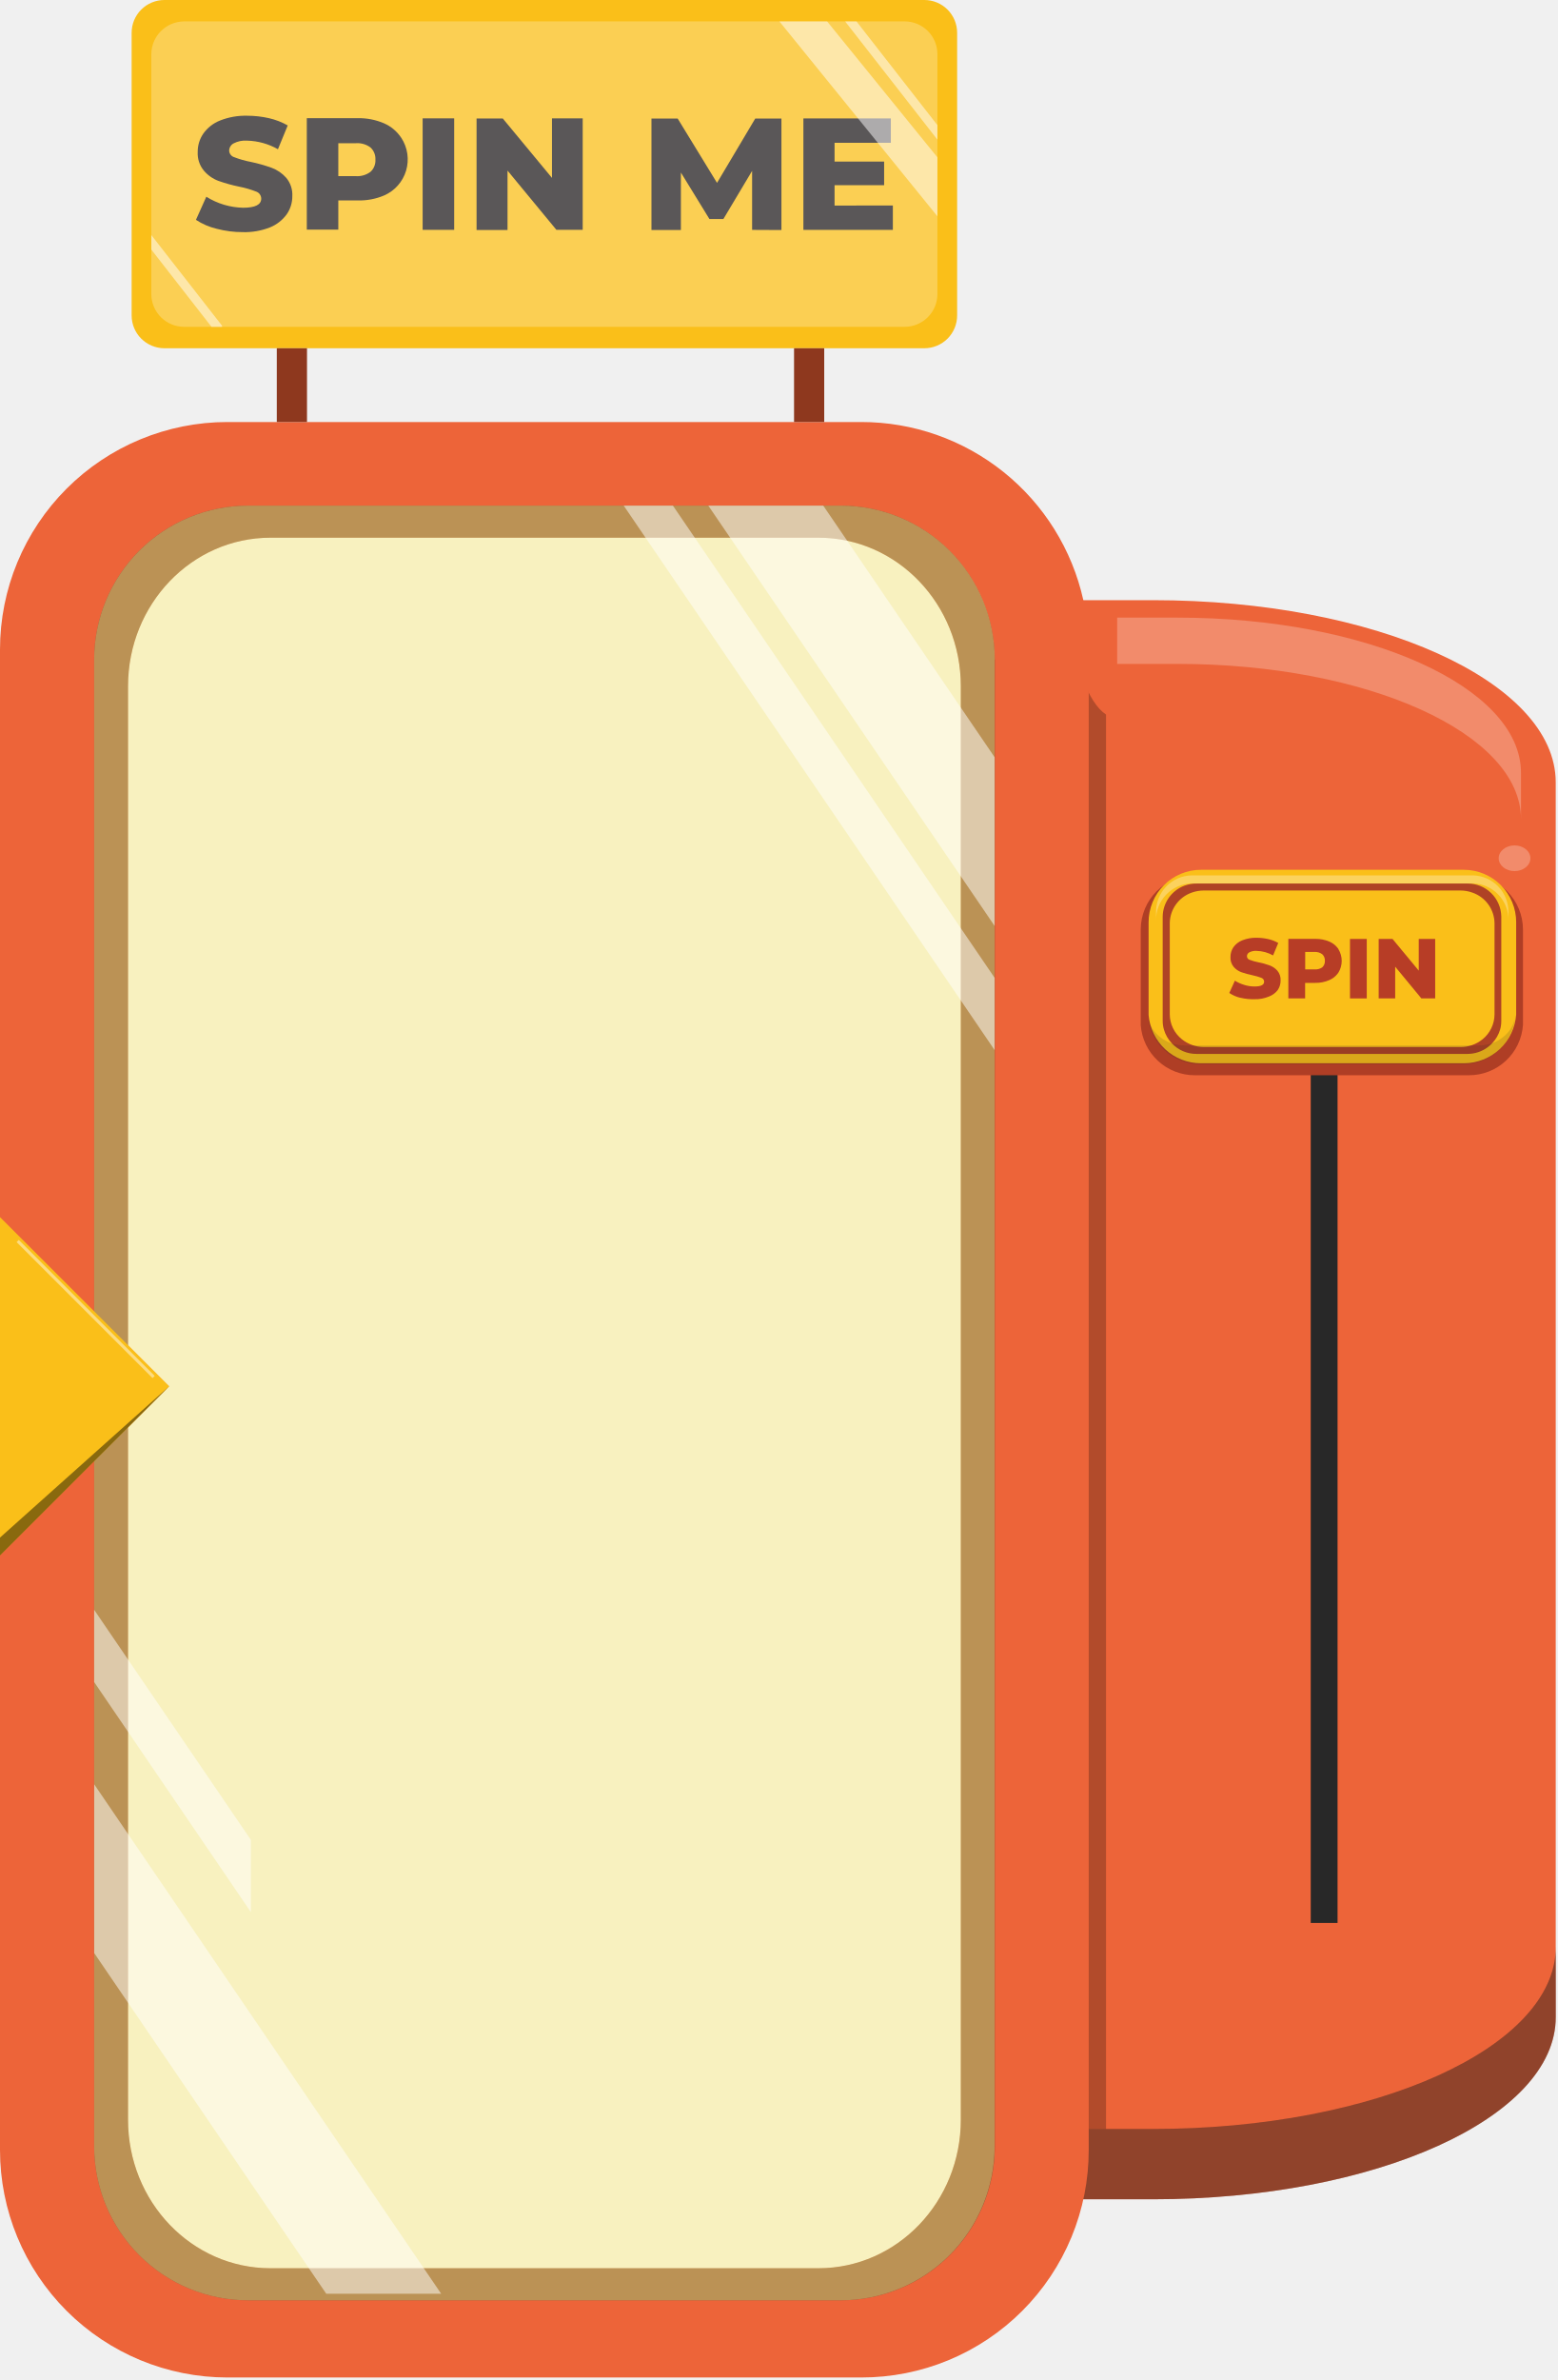
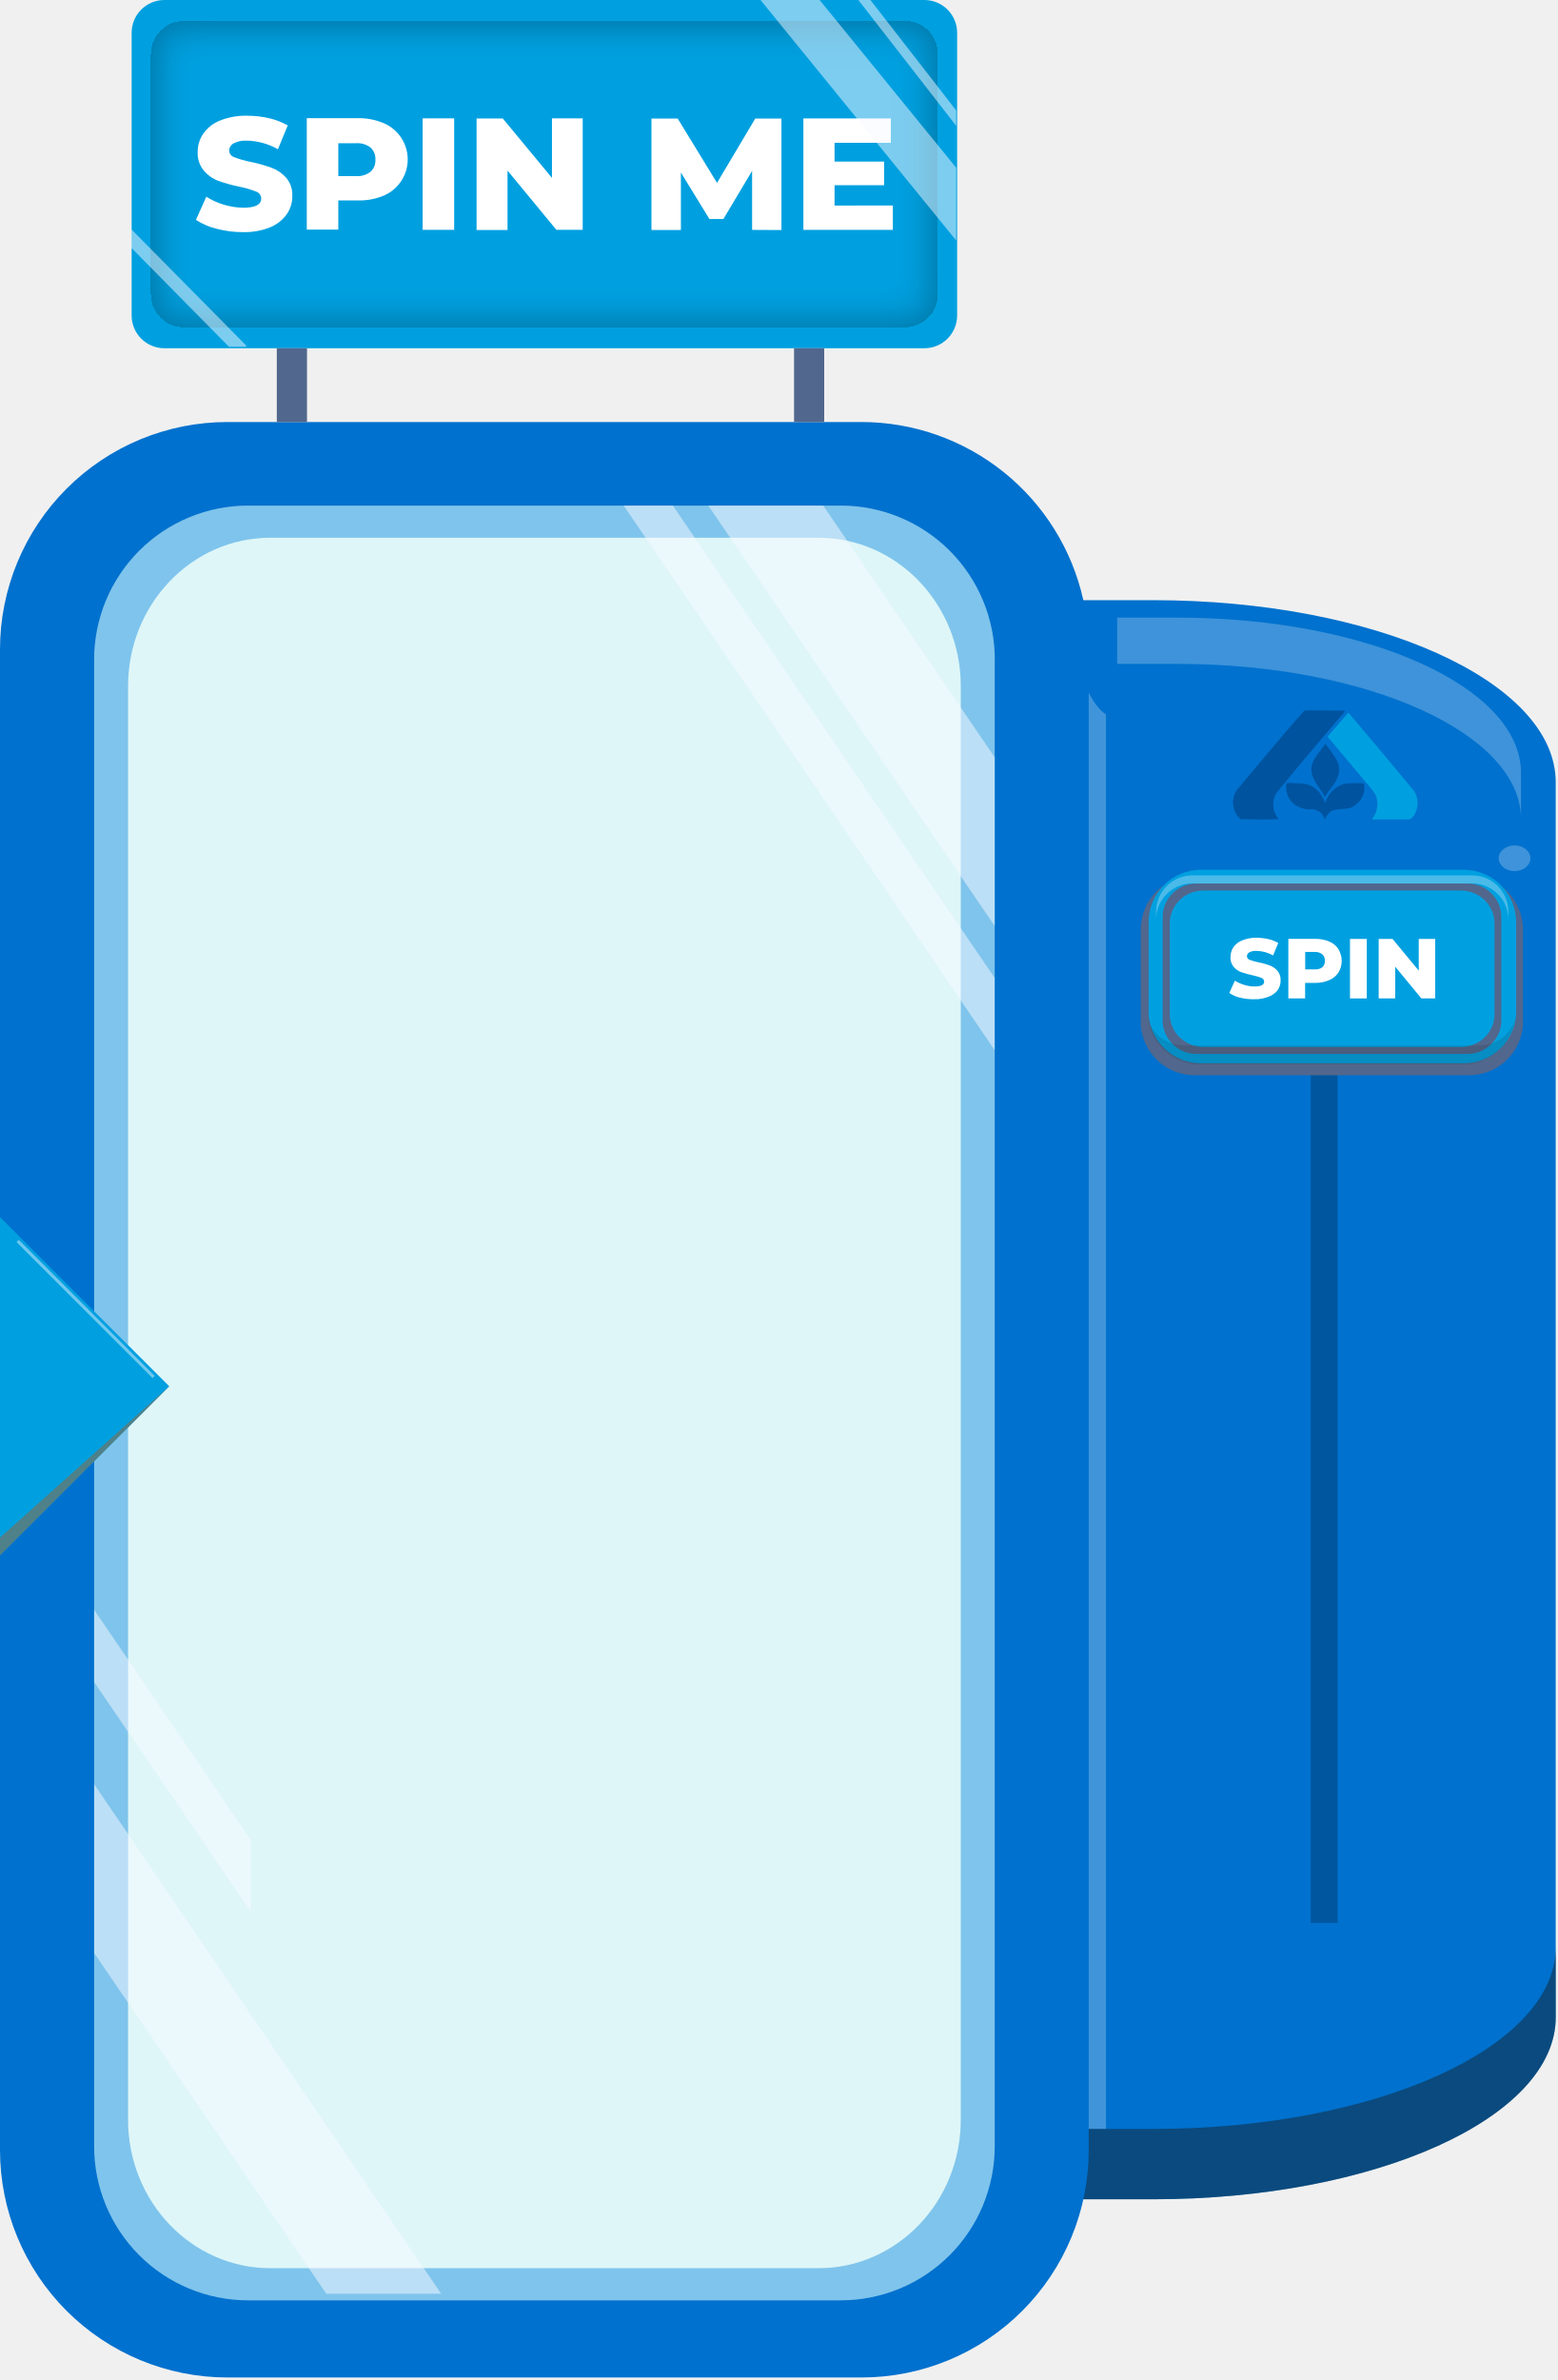
<svg xmlns="http://www.w3.org/2000/svg" width="557" height="851" viewBox="0 0 557 851" fill="none">
-   <g id="machine">
-     <path id="Vector" d="M387 214.6V786.38H412.32C491.9 786.38 556.42 757.23 556.42 721.27V279.71C556.42 243.71 491.9 214.6 412.32 214.6H387Z" fill="#ED6439" />
-     <path id="Vector 2" opacity="0.25" d="M395.58 761.24H387.19V242.66C389.53 248.88 392.39 253.4 395.58 255.49V761.24Z" fill="black" />
-     <path id="Vector 3" opacity="0.25" d="M544 276.33V292.89C544 262.24 489 237.39 421.19 237.39H399.57V220.84H421.14C488.94 220.84 544 245.67 544 276.33Z" fill="white" />
-     <path id="Vector 4" opacity="0.25" d="M556.44 696.13V721.27C556.44 757.27 491.92 786.38 412.34 786.38H387V761.24H412.32C491.92 761.24 556.44 732.1 556.44 696.13Z" fill="#181818" />
-     <path id="Vector 5" opacity="0.25" d="M556.44 696.13V721.27C556.44 757.27 491.92 786.38 412.34 786.38H387V761.24H412.32C491.92 761.24 556.44 732.1 556.44 696.13Z" fill="#181818" />
-     <path id="Vector 6" opacity="0.25" d="M541.69 311.48C544.83 311.48 547.37 309.42 547.37 306.88C547.37 304.34 544.83 302.29 541.69 302.29C538.55 302.29 536.02 304.35 536.02 306.88C536.02 309.41 538.56 311.48 541.69 311.48Z" fill="white" />
-     <path id="dropHeight" d="M478.39 313.38H468.8V687.58H478.39V313.38Z" fill="#282828" />
-     <g id="pull">
-       <path id="Vector 7" d="M544.71 332.31V365.14C544.72 365.303 544.72 365.467 544.71 365.63V366.47C544.37 371.369 542.179 375.955 538.582 379.297C534.985 382.64 530.251 384.489 525.34 384.47H427.34C422.455 384.482 417.746 382.645 414.158 379.328C410.571 376.012 408.371 371.461 408 366.59C408 366.18 408 365.76 408 365.35V332.35C408.004 329.803 408.51 327.282 409.489 324.931C410.467 322.58 411.9 320.445 413.705 318.648C415.509 316.851 417.65 315.427 420.005 314.458C422.36 313.489 424.883 312.993 427.43 313H525.32C530.449 313.005 535.367 315.04 539 318.66C542.633 322.28 544.686 327.191 544.71 332.32V332.31Z" fill="#AF3E25" />
-       <path id="Vector 8" d="M542.27 329.76V361.5C542.29 361.656 542.29 361.814 542.27 361.97V362.79C541.93 367.503 539.823 371.913 536.371 375.14C532.918 378.366 528.375 380.17 523.65 380.19H429.43C424.725 380.17 420.199 378.382 416.75 375.181C413.301 371.98 411.181 367.601 410.81 362.91C410.81 362.51 410.81 362.11 410.81 361.71V329.76C410.807 327.296 411.291 324.855 412.233 322.578C413.175 320.301 414.556 318.231 416.299 316.489C418.041 314.746 420.111 313.365 422.388 312.423C424.665 311.481 427.106 310.997 429.57 311H523.57C528.537 311.013 533.296 312.996 536.803 316.512C540.31 320.029 542.28 324.793 542.28 329.76H542.27Z" fill="#FABF19" />
-       <path id="Vector 9" d="M533.32 319.32C531.071 317.122 528.045 315.9 524.9 315.92H428.11C426.535 315.888 424.969 316.163 423.5 316.73C421.288 317.59 419.38 319.086 418.019 321.03C416.657 322.973 415.902 325.277 415.85 327.65V365.16C415.861 366.176 416.012 367.186 416.3 368.16C416.833 369.986 417.793 371.658 419.1 373.04C420.241 374.259 421.623 375.227 423.159 375.881C424.695 376.535 426.351 376.862 428.02 376.84H524.8C527.432 376.853 529.998 376.011 532.11 374.44C532.721 373.992 533.284 373.483 533.79 372.92C535.062 371.561 536 369.924 536.53 368.14C536.809 367.165 536.951 366.155 536.95 365.14V327.65C536.879 324.505 535.575 321.513 533.32 319.32V319.32ZM534.53 362.7C534.525 364.411 534.135 366.099 533.39 367.64C532.645 369.193 531.562 370.56 530.22 371.64C527.99 373.424 525.216 374.391 522.36 374.38H430.62C427.726 374.383 424.919 373.39 422.67 371.57C421.338 370.501 420.262 369.148 419.52 367.61C418.778 366.072 418.388 364.388 418.38 362.68V330.06C418.417 327.667 419.185 325.342 420.581 323.397C421.977 321.452 423.934 319.981 426.19 319.18C427.594 318.671 429.076 318.411 430.57 318.41H522.32C523.801 318.41 525.27 318.67 526.66 319.18C528.936 319.972 530.913 321.446 532.322 323.402C533.73 325.357 534.501 327.7 534.53 330.11V362.7Z" fill="#AF4225" />
-       <path id="Vector 10" opacity="0.3" d="M539.5 326.26V329.15C539.576 325.705 538.281 322.371 535.9 319.88C534.722 318.645 533.312 317.656 531.75 316.97C530.188 316.283 528.506 315.913 526.8 315.88H426.21C424.503 315.915 422.819 316.286 421.255 316.972C419.691 317.658 418.278 318.645 417.096 319.878C415.914 321.11 414.986 322.563 414.366 324.154C413.745 325.745 413.444 327.443 413.48 329.15V326.26C413.41 322.814 414.712 319.481 417.099 316.994C419.487 314.508 422.764 313.071 426.21 313H526.8C530.243 313.079 533.514 314.52 535.895 317.008C538.276 319.496 539.572 322.827 539.5 326.27V326.26Z" fill="white" />
-       <path id="Vector 11" opacity="0.15" d="M541.93 363.18C541.587 367.891 539.479 372.299 536.027 375.523C532.575 378.747 528.034 380.55 523.31 380.57H429.18C424.475 380.55 419.949 378.762 416.5 375.561C413.051 372.36 410.931 367.981 410.56 363.29C410.851 365.726 411.958 367.992 413.7 369.72C415.506 371.57 417.814 372.849 420.34 373.4C421.458 373.684 422.607 373.825 423.76 373.82H528.76C529.912 373.822 531.06 373.688 532.18 373.42C534.718 372.864 537.035 371.569 538.84 369.7C540.575 367.933 541.673 365.639 541.96 363.18H541.93Z" fill="#212121" />
-       <path id="Vector 12" d="M443.61 356.77C442.203 356.441 440.868 355.859 439.67 355.05L441.67 350.65C442.7 351.298 443.814 351.803 444.98 352.15C446.176 352.533 447.424 352.729 448.68 352.73C451.03 352.73 452.13 352.15 452.13 351C452.123 350.698 452.025 350.406 451.85 350.16C451.673 349.917 451.425 349.735 451.14 349.64C450.114 349.247 449.057 348.94 447.98 348.72C446.622 348.448 445.286 348.08 443.98 347.62C442.92 347.231 441.976 346.577 441.24 345.72C440.423 344.74 440.011 343.484 440.09 342.21C440.076 340.957 440.442 339.73 441.14 338.69C441.934 337.578 443.036 336.723 444.31 336.23C445.955 335.571 447.719 335.258 449.49 335.31C450.87 335.316 452.245 335.474 453.59 335.78C454.85 336.061 456.06 336.529 457.18 337.17L455.33 341.62C453.518 340.597 451.48 340.04 449.4 340C448.5 339.937 447.6 340.124 446.8 340.54C446.554 340.679 446.348 340.879 446.2 341.12C446.058 341.363 445.982 341.639 445.98 341.92C445.987 342.205 446.081 342.481 446.25 342.71C446.428 342.935 446.668 343.102 446.94 343.19C447.958 343.581 449.009 343.878 450.08 344.08C451.44 344.341 452.778 344.709 454.08 345.18C455.14 345.577 456.089 346.222 456.85 347.06C457.674 348.037 458.093 349.293 458.02 350.57C458.037 351.79 457.681 352.987 457 354C456.184 355.071 455.076 355.883 453.81 356.34C452.187 357.015 450.437 357.336 448.68 357.28C446.998 357.324 445.318 357.153 443.68 356.77H443.61Z" fill="#B73D26" />
-       <path id="Vector 13" d="M478.76 339.44C478.64 339.26 478.52 339.09 478.39 338.92C477.631 337.946 476.636 337.182 475.5 336.7C473.921 336.022 472.218 335.681 470.5 335.7H460.79V357H466.79V351.44H470.45C472.169 351.472 473.875 351.131 475.45 350.44C476.583 349.962 477.577 349.205 478.34 348.24C478.472 348.08 478.596 347.913 478.71 347.74C479.473 346.487 479.877 345.047 479.877 343.58C479.877 342.113 479.473 340.673 478.71 339.42L478.76 339.44ZM473.65 344.82C473.49 345.227 473.24 345.592 472.92 345.89C472.115 346.443 471.143 346.698 470.17 346.61H466.82V340.38H470.13C471.128 340.311 472.118 340.602 472.92 341.2C473.243 341.496 473.492 341.862 473.65 342.27C473.809 342.674 473.881 343.107 473.86 343.54C473.892 343.977 473.82 344.416 473.65 344.82V344.82Z" fill="#B73D26" />
-       <path id="Vector 14" d="M482.84 335.73H488.84V357H482.84V335.73Z" fill="#B73D26" />
-       <path id="Vector 15" d="M513.31 335.73V357H508.37L499 345.65V357H493.1V335.73H498.05L507.43 347.06V335.73H513.31Z" fill="#B73D26" />
+   <g id="Frame 5">
+     <g id="machine">
+       <path id="Vector" d="M387 214.6V786.38H412.32C491.9 786.38 556.42 757.23 556.42 721.27V279.71C556.42 243.71 491.9 214.6 412.32 214.6H387Z" fill="#0071CE" />
+       <g id="Group 71">
+         <path id="Vector_2" d="M466.49 254.098C458.438 263.156 450.386 272.951 442.581 282.205C442.136 282.746 441.889 283.435 441.543 284.026C440.308 287.127 441.247 290.819 443.667 292.886C448.163 292.985 452.51 293.083 457.203 292.886C457.153 292.493 456.808 292.246 456.61 291.902C454.98 289.49 454.98 285.946 456.511 283.534C464.415 273.788 472.566 264.288 480.865 254.541C480.964 254.443 481.112 254.197 480.865 254.098C478.79 254.148 476.715 254.098 474.641 254.049C473.06 254.049 471.528 254 470.046 254C468.861 254 467.675 254 466.49 254.098Z" fill="#00539F" />
+         <path id="Vector_3" d="M475.049 263.122L475 263.606L485.628 276.272C487.704 278.883 490.076 281.252 491.905 284.008C493.24 286.763 492.745 290.438 490.768 292.807L490.818 293H504.016C504.856 292.855 505.301 291.985 505.894 291.356C507.327 288.842 507.426 285.361 505.844 282.944C498.133 273.662 490.274 264.234 482.464 255.048L482.118 255L475.049 263.122Z" fill="#00A0E0" />
+         <path id="Vector_4" d="M469.627 272.351C467.352 277.307 471.847 280.973 473.9 285C475.176 282.418 477.84 280.198 478.616 277.307C480.226 272.918 476.397 269.408 474.066 266C472.512 268.065 470.737 270.13 469.627 272.351Z" fill="#00539F" />
+         <path id="Vector_5" d="M461.87 280C461.323 280 460.776 280 460.229 280L460.08 280.099C459.881 281.73 460.03 283.46 460.776 284.943C462.466 288.255 465.946 289.738 469.624 289.342C471.613 289.639 473.353 291.072 473.8 293C474.397 291.962 475.092 290.43 476.435 289.886C478.97 288.798 482.35 289.836 484.488 288.008C487.172 286.327 488.514 283.114 487.818 280.099C487.122 280.099 486.377 280.099 485.681 280.049C483.096 280 480.411 279.901 478.423 281.335C476.186 282.62 474.745 284.795 473.949 287.118C473.204 285.091 471.961 282.966 470.122 281.73C468.233 280.247 465.797 280.049 463.311 280.049C462.864 280 462.367 280 461.87 280Z" fill="#00539F" />
+       </g>
+       <path id="Vector 2" opacity="0.25" d="M395.581 761.24H387.191V242.66C389.531 248.88 392.391 253.4 395.581 255.49V761.24Z" fill="white" />
+       <path id="Vector 3" opacity="0.25" d="M544 276.33V292.89C544 262.24 489 237.39 421.19 237.39H399.57V220.84H421.14C488.94 220.84 544 245.67 544 276.33Z" fill="#F7F9FF" />
+       <path id="Vector 4" opacity="0.25" d="M556.44 696.13V721.27C556.44 757.27 491.92 786.38 412.34 786.38H387V761.24H412.32C491.92 761.24 556.44 732.1 556.44 696.13Z" fill="#181818" />
+       <path id="Vector 5" opacity="0.25" d="M556.44 696.13V721.27C556.44 757.27 491.92 786.38 412.34 786.38H387V761.24H412.32C491.92 761.24 556.44 732.1 556.44 696.13Z" fill="#181818" />
+       <path id="Vector 6" opacity="0.25" d="M541.69 311.48C544.83 311.48 547.37 309.42 547.37 306.88C547.37 304.34 544.83 302.29 541.69 302.29C538.55 302.29 536.02 304.35 536.02 306.88C536.02 309.41 538.56 311.48 541.69 311.48Z" fill="#F7F9FF" />
+       <path id="dropHeight" d="M478.391 313.38H468.801V687.58H478.391V313.38Z" fill="#00579F" />
+       <g id="pull">
+         <path id="Vector 7" d="M544.71 332.31V365.14C544.72 365.303 544.72 365.467 544.71 365.63V366.47C544.37 371.369 542.179 375.955 538.582 379.297C534.985 382.64 530.251 384.489 525.34 384.47H427.34C422.455 384.482 417.746 382.645 414.158 379.328C410.571 376.012 408.371 371.461 408 366.59C408 366.18 408 365.76 408 365.35V332.35C408.004 329.803 408.51 327.282 409.489 324.931C410.467 322.58 411.9 320.445 413.705 318.648C415.509 316.851 417.65 315.427 420.005 314.458C422.36 313.489 424.883 312.993 427.43 313H525.32C530.449 313.005 535.367 315.04 539 318.66C542.633 322.28 544.686 327.191 544.71 332.32V332.31Z" fill="#51678D" />
+         <path id="Vector 8" d="M542.269 329.76V361.5C542.289 361.656 542.289 361.814 542.269 361.97V362.79C541.929 367.503 539.822 371.913 536.37 375.14C532.917 378.366 528.374 380.17 523.649 380.19H429.429C424.724 380.17 420.198 378.382 416.749 375.181C413.3 371.98 411.18 367.601 410.809 362.91C410.809 362.51 410.809 362.11 410.809 361.71V329.76C410.806 327.296 411.29 324.855 412.232 322.578C413.174 320.301 414.555 318.231 416.298 316.489C418.04 314.746 420.11 313.365 422.387 312.423C424.664 311.481 427.105 310.997 429.569 311H523.569C528.536 311.013 533.295 312.996 536.802 316.512C540.309 320.029 542.279 324.793 542.279 329.76H542.269Z" fill="#00A0E0" />
+         <path id="Vector 9" d="M533.322 319.32C531.073 317.122 528.047 315.9 524.902 315.92H428.112C426.537 315.888 424.971 316.163 423.502 316.73C421.29 317.59 419.382 319.086 418.021 321.03C416.659 322.973 415.904 325.277 415.852 327.65V365.16C415.863 366.176 416.014 367.186 416.302 368.16C416.835 369.986 417.795 371.658 419.102 373.04C420.243 374.259 421.625 375.227 423.161 375.881C424.697 376.535 426.353 376.862 428.022 376.84H524.802C527.434 376.853 530 376.011 532.112 374.44C532.723 373.992 533.286 373.483 533.792 372.92C535.064 371.561 536.002 369.924 536.532 368.14C536.811 367.165 536.953 366.155 536.952 365.14V327.65C536.881 324.505 535.577 321.513 533.322 319.32ZM534.532 362.7C534.527 364.411 534.137 366.099 533.392 367.64C532.647 369.193 531.564 370.56 530.222 371.64C527.992 373.424 525.218 374.391 522.362 374.38H430.622C427.728 374.383 424.921 373.39 422.672 371.57C421.34 370.501 420.264 369.148 419.522 367.61C418.78 366.072 418.39 364.388 418.382 362.68V330.06C418.419 327.667 419.187 325.342 420.583 323.397C421.979 321.452 423.936 319.981 426.192 319.18C427.596 318.671 429.078 318.411 430.572 318.41H522.322C523.803 318.41 525.272 318.67 526.662 319.18C528.938 319.972 530.915 321.446 532.324 323.402C533.732 325.357 534.503 327.7 534.532 330.11V362.7Z" fill="#51678D" />
+         <path id="Vector 10" opacity="0.3" d="M539.499 326.26V329.15C539.575 325.705 538.28 322.371 535.899 319.88C534.721 318.645 533.311 317.656 531.749 316.97C530.187 316.283 528.505 315.913 526.799 315.88H426.209C424.502 315.915 422.818 316.286 421.254 316.972C419.69 317.658 418.277 318.645 417.095 319.878C415.913 321.11 414.985 322.563 414.365 324.154C413.744 325.745 413.443 327.443 413.479 329.15V326.26C413.409 322.814 414.711 319.481 417.098 316.994C419.486 314.508 422.763 313.071 426.209 313H526.799C530.242 313.079 533.513 314.52 535.894 317.008C538.275 319.496 539.571 322.827 539.499 326.27V326.26Z" fill="#F7F9FF" />
+         <path id="Vector 11" opacity="0.15" d="M541.929 363.18C541.586 367.891 539.478 372.299 536.026 375.523C532.574 378.747 528.033 380.55 523.309 380.57H429.179C424.474 380.55 419.948 378.762 416.499 375.561C413.05 372.36 410.93 367.981 410.559 363.29C410.85 365.726 411.957 367.992 413.699 369.72C415.505 371.57 417.813 372.849 420.339 373.4C421.457 373.684 422.606 373.825 423.759 373.82H528.759C529.911 373.822 531.059 373.688 532.179 373.42C534.717 372.864 537.034 371.569 538.839 369.7C540.574 367.933 541.672 365.639 541.959 363.18H541.929Z" fill="#212121" />
+         <path id="Vector 12" d="M443.612 356.77C442.205 356.441 440.87 355.859 439.672 355.05L441.672 350.65C442.702 351.298 443.816 351.803 444.982 352.15C446.178 352.533 447.426 352.729 448.682 352.73C451.032 352.73 452.132 352.15 452.132 351C452.125 350.698 452.027 350.406 451.852 350.16C451.675 349.917 451.427 349.735 451.142 349.64C450.116 349.247 449.059 348.94 447.982 348.72C446.624 348.448 445.288 348.08 443.982 347.62C442.922 347.231 441.978 346.577 441.242 345.72C440.425 344.74 440.013 343.484 440.092 342.21C440.078 340.957 440.444 339.73 441.142 338.69C441.936 337.578 443.038 336.723 444.312 336.23C445.957 335.571 447.721 335.258 449.492 335.31C450.872 335.316 452.247 335.474 453.592 335.78C454.852 336.061 456.062 336.529 457.182 337.17L455.332 341.62C453.52 340.597 451.482 340.04 449.402 340C448.502 339.937 447.602 340.124 446.802 340.54C446.556 340.679 446.35 340.879 446.202 341.12C446.06 341.363 445.984 341.639 445.982 341.92C445.989 342.205 446.083 342.481 446.252 342.71C446.43 342.935 446.67 343.102 446.942 343.19C447.96 343.581 449.011 343.878 450.082 344.08C451.442 344.341 452.78 344.709 454.082 345.18C455.142 345.577 456.091 346.222 456.852 347.06C457.676 348.037 458.095 349.293 458.022 350.57C458.039 351.79 457.683 352.987 457.002 354C456.186 355.071 455.078 355.883 453.812 356.34C452.189 357.015 450.439 357.336 448.682 357.28C447 357.324 445.32 357.153 443.682 356.77H443.612Z" fill="white" />
+         <path id="Vector 13" d="M478.759 339.44C478.639 339.26 478.519 339.09 478.389 338.92C477.63 337.946 476.635 337.182 475.499 336.7C473.92 336.022 472.217 335.681 470.499 335.7H460.789V357H466.789V351.44H470.449C472.168 351.472 473.874 351.131 475.449 350.44C476.582 349.962 477.576 349.205 478.339 348.24C478.471 348.08 478.595 347.913 478.709 347.74C479.472 346.487 479.876 345.047 479.876 343.58C479.876 342.113 479.472 340.673 478.709 339.42L478.759 339.44ZM473.649 344.82C473.489 345.227 473.239 345.592 472.919 345.89C472.114 346.443 471.142 346.698 470.169 346.61H466.819V340.38H470.129C471.127 340.311 472.117 340.602 472.919 341.2C473.242 341.496 473.491 341.862 473.649 342.27C473.808 342.674 473.88 343.107 473.859 343.54C473.891 343.977 473.819 344.416 473.649 344.82Z" fill="white" />
+         <path id="Vector 14" d="M482.84 335.73H488.84V357H482.84V335.73Z" fill="white" />
+         <path id="Vector 15" d="M513.312 335.73V357H508.372L499.002 345.65V357H493.102V335.73H498.052L507.432 347.06V335.73H513.312Z" fill="white" />
+       </g>
+       <path id="Vector_2_2" d="M387.47 214.6C383.454 196.533 373.398 180.375 358.96 168.793C344.523 157.212 326.568 150.9 308.06 150.9H81.34C59.769 150.9 39.081 159.468 23.828 174.72C8.574 189.972 0.003 210.659 0 232.23V768.77C0.003 790.341 8.574 811.028 23.828 826.28C39.081 841.532 59.769 850.1 81.34 850.1H308.06C318.744 850.113 329.326 848.018 339.199 843.936C349.073 839.853 358.044 833.863 365.598 826.308C373.153 818.754 379.143 809.783 383.226 799.909C387.308 790.036 389.403 779.454 389.39 768.77V232.23C389.395 226.301 388.751 220.389 387.47 214.6ZM343.65 757.94C343.65 787.29 320.86 811.04 292.72 811.04H96.72C68.58 811.04 45.79 787.29 45.79 757.94V510.39L60.49 495.69L45.79 481V245.36C45.79 216.03 68.6 192.26 96.72 192.26H292.72C320.86 192.26 343.65 216.03 343.65 245.36V757.94Z" fill="#0071CE" />
+       <path id="Vector 17" opacity="0.2" d="M351.562 214.79C347.403 204.722 340.348 196.116 331.291 190.063C322.235 184.01 311.585 180.783 300.692 180.79H88.742C81.509 180.79 74.347 182.215 67.665 184.983C60.983 187.751 54.912 191.808 49.798 196.923C44.684 202.038 40.628 208.11 37.861 214.793C35.094 221.475 33.671 228.637 33.672 235.87V767.43C33.671 774.663 35.094 781.825 37.861 788.507C40.628 795.19 44.684 801.262 49.798 806.377C54.912 811.492 60.983 815.549 67.665 818.317C74.347 821.085 81.509 822.51 88.742 822.51H300.742C307.974 822.509 315.135 821.083 321.816 818.314C328.497 815.545 334.567 811.488 339.679 806.373C344.792 801.259 348.848 795.187 351.614 788.505C354.38 781.823 355.803 774.662 355.802 767.43V235.87C355.789 228.633 354.349 221.469 351.562 214.79ZM343.652 757.94C343.652 787.29 320.862 811.04 292.722 811.04H96.722C68.582 811.04 45.792 787.29 45.792 757.94V245.36C45.792 216.03 68.602 192.26 96.722 192.26H292.722C320.862 192.26 343.652 216.03 343.652 245.36V757.94Z" fill="white" />
+       <g id="spinCont">
+         <path id="glass" opacity="0.5" d="M355.752 235.87V767.43C355.753 774.662 354.33 781.823 351.564 788.505C348.798 795.187 344.742 801.259 339.63 806.373C334.517 811.488 328.447 815.545 321.766 818.314C315.085 821.083 307.924 822.509 300.692 822.51H88.742C81.509 822.51 74.347 821.085 67.665 818.317C60.983 815.549 54.912 811.492 49.798 806.377C44.684 801.262 40.628 795.19 37.861 788.507C35.094 781.825 33.671 774.663 33.672 767.43V235.87C33.671 228.637 35.094 221.475 37.861 214.793C40.628 208.11 44.684 202.038 49.798 196.923C54.912 191.808 60.983 187.751 67.665 184.983C74.347 182.215 81.509 180.79 88.742 180.79H300.742C307.974 180.791 315.135 182.217 321.816 184.986C328.497 187.755 334.567 191.812 339.679 196.927C344.792 202.041 348.848 208.113 351.614 214.795C354.38 221.477 355.803 228.638 355.802 235.87H355.752Z" fill="#CBFCFF" />
+         <path id="Vector 18" opacity="0.5" d="M355.752 270.78V331.1L253.332 180.79H294.442L355.752 270.78Z" fill="#F7F9FF" />
+         <path id="Vector 19" opacity="0.5" d="M157.791 820.16H116.691L33.691 698.34V638L157.791 820.16Z" fill="#F7F9FF" />
+         <path id="Vector 20" opacity="0.5" d="M355.75 349.65V375.49L223.07 180.79H240.67L355.75 349.65Z" fill="#F7F9FF" />
+         <path id="Vector 21" opacity="0.5" d="M89.732 657.87V683.71L33.672 601.43V575.6L89.732 657.87Z" fill="#F7F9FF" />
+       </g>
+       <g id="pointer">
+         <path id="Vector_3_2" d="M60.49 495.69L0 556.18V435.2L60.49 495.69Z" fill="#00A0E0" />
+         <path id="Vector_4_2" opacity="0.45" d="M60.49 495.69L0 556.18V549.78L33.67 519.67L45.79 508.83L60.49 495.69Z" fill="#AD5A1E" />
+         <path id="Vector 24" opacity="0.45" d="M54.561 492.75L55.341 491.97L6.721 443.35L5.941 444.13L54.561 492.75Z" fill="#F7F9FF" />
+       </g>
+       <path id="Vector 25" d="M330.608 0H58.798C55.69 0 52.709 1.235 50.511 3.433C48.313 5.631 47.078 8.612 47.078 11.72V112.8C47.078 115.908 48.313 118.889 50.511 121.087C52.709 123.285 55.69 124.52 58.798 124.52H330.608C333.716 124.52 336.697 123.285 338.895 121.087C341.093 118.889 342.328 115.908 342.328 112.8V11.72C342.328 8.612 341.093 5.631 338.895 3.433C336.697 1.235 333.716 0 330.608 0Z" fill="#00A0E0" />
+       <g id="Vector 34" filter="url(#filter0_i_420_1953)">
+         <path d="M335.281 19.41V105.13C335.278 108.238 334.043 111.219 331.846 113.418C329.649 115.617 326.669 116.855 323.561 116.86H65.841C62.732 116.857 59.751 115.62 57.553 113.421C55.356 111.221 54.121 108.239 54.121 105.13V19.41C54.12 17.673 54.506 15.957 55.252 14.388C55.997 12.819 57.083 11.436 58.431 10.34C59.26 9.65 60.182 9.081 61.171 8.65C62.651 8.005 64.246 7.664 65.861 7.65H323.561C326.669 7.653 329.648 8.888 331.845 11.086C334.043 13.283 335.278 16.262 335.281 19.37V19.41Z" fill="#00A0E0" />
+       </g>
+       <path id="Vector 26" d="M109.8 124.52H99V150.9H109.8V124.52Z" fill="#51678D" />
+       <path id="Vector 27" d="M294.79 124.52H284V150.9H294.79V124.52Z" fill="#51678D" />
+       <g id="blink">
+         <path id="Vector 28" d="M77.488 81.8C74.851 81.177 72.343 80.098 70.078 78.61L73.788 70.34C77.734 72.82 82.279 74.182 86.938 74.28C91.278 74.28 93.428 73.18 93.428 71.02C93.424 70.458 93.243 69.91 92.912 69.457C92.579 69.002 92.113 68.664 91.578 68.49C89.635 67.729 87.627 67.147 85.578 66.75C83.029 66.23 80.519 65.531 78.068 64.66C76.045 63.895 74.254 62.621 72.868 60.96C71.35 59.103 70.58 56.746 70.708 54.35C70.683 52.007 71.382 49.712 72.708 47.78C74.207 45.664 76.293 44.034 78.708 43.09C81.796 41.871 85.099 41.289 88.418 41.38C91.029 41.38 93.632 41.672 96.178 42.25C98.537 42.783 100.804 43.659 102.908 44.85L99.408 53.36C96.049 51.448 92.271 50.394 88.408 50.29C86.713 50.157 85.015 50.504 83.508 51.29C83.046 51.545 82.66 51.918 82.388 52.37C82.112 52.822 81.964 53.34 81.958 53.87C81.982 54.402 82.171 54.913 82.499 55.333C82.827 55.752 83.278 56.059 83.788 56.21C85.686 56.945 87.648 57.504 89.648 57.88C92.198 58.412 94.707 59.12 97.158 60C99.148 60.739 100.926 61.955 102.338 63.54C103.889 65.374 104.679 67.732 104.548 70.13C104.573 72.449 103.874 74.718 102.548 76.62C101.029 78.717 98.95 80.342 96.548 81.31C93.475 82.518 90.189 83.092 86.888 83C83.716 83.011 80.556 82.608 77.488 81.8Z" fill="white" />
+         <path id="Vector 29" d="M143.517 49.29C142.014 47 139.877 45.197 137.367 44.1C134.4 42.825 131.196 42.195 127.967 42.25H109.727V82.11H120.997V71.67H127.997C131.215 71.749 134.412 71.142 137.377 69.89C139.254 69.073 140.931 67.856 142.289 66.324C143.647 64.792 144.654 62.981 145.24 61.02C145.826 59.058 145.976 56.991 145.68 54.965C145.384 52.939 144.649 51.002 143.527 49.29H143.517ZM133.887 59.43C133.59 60.193 133.121 60.878 132.517 61.43C131.015 62.555 129.16 63.105 127.287 62.98H120.997V51.21H127.277C129.146 51.071 131.003 51.611 132.507 52.73C133.1 53.281 133.565 53.955 133.869 54.705C134.173 55.454 134.309 56.262 134.267 57.07C134.316 57.875 134.186 58.681 133.887 59.43Z" fill="white" />
+         <path id="Vector 30" d="M151.156 42.32H162.436V82.18H151.156V42.32Z" fill="white" />
+         <path id="Vector 31" d="M208.409 42.32V82.18H198.999L181.519 61V82.23H170.449V42.37H179.829L197.419 63.61V42.32H208.409Z" fill="white" />
+         <path id="Vector 32" d="M269 82.2V61.1L258.73 78.31H253.73L243.53 61.69V82.25H233V42.39H242.38L256.45 65.39L270.12 42.39H279.49V82.25L269 82.2Z" fill="white" />
+         <path id="Vector 33" d="M319.34 73.48V82.2H287.34V42.34H318.62V51.07H298.49V57.77H316.22V66.21H298.49V73.5L319.34 73.48Z" fill="white" />
+       </g>
+       <path id="Vector 35" opacity="0.5" d="M342 39.485V45L307 0H311.306L342 39.485Z" fill="#F7F9FF" />
+       <path id="Vector 36" opacity="0.5" d="M88 124V123.488L47 82V88.644L81.888 124H88Z" fill="#F7F9FF" />
+       <path id="Vector 37" opacity="0.5" d="M342 59.983V86L272 0H293.145L342 59.983Z" fill="#F7F9FF" />
    </g>
-     <path id="Vector_2" d="M387.47 214.6C383.454 196.533 373.398 180.375 358.96 168.793C344.523 157.212 326.568 150.9 308.06 150.9H81.34C59.769 150.9 39.081 159.468 23.828 174.72C8.574 189.972 0.003 210.659 0 232.23L0 768.77C0.003 790.341 8.574 811.028 23.828 826.28C39.081 841.532 59.769 850.1 81.34 850.1H308.06C318.744 850.113 329.326 848.018 339.199 843.936C349.073 839.853 358.044 833.863 365.598 826.308C373.153 818.754 379.143 809.783 383.226 799.909C387.308 790.036 389.403 779.454 389.39 768.77V232.23C389.395 226.301 388.751 220.389 387.47 214.6ZM343.65 757.94C343.65 787.29 320.86 811.04 292.72 811.04H96.72C68.58 811.04 45.79 787.29 45.79 757.94V510.39L60.49 495.69L45.79 481V245.36C45.79 216.03 68.6 192.26 96.72 192.26H292.72C320.86 192.26 343.65 216.03 343.65 245.36V757.94Z" fill="#ED6439" />
-     <path id="Vector 17" opacity="0.5" d="M351.56 214.79C347.401 204.722 340.346 196.116 331.289 190.063C322.233 184.01 311.583 180.783 300.69 180.79H88.74C81.507 180.79 74.345 182.215 67.663 184.983C60.981 187.751 54.91 191.808 49.796 196.923C44.682 202.038 40.626 208.11 37.859 214.793C35.092 221.475 33.669 228.637 33.67 235.87V767.43C33.669 774.663 35.092 781.825 37.859 788.507C40.626 795.19 44.682 801.262 49.796 806.377C54.91 811.492 60.981 815.549 67.663 818.317C74.345 821.085 81.507 822.51 88.74 822.51H300.74C307.972 822.509 315.133 821.083 321.814 818.314C328.495 815.545 334.565 811.488 339.677 806.373C344.79 801.259 348.846 795.187 351.612 788.505C354.378 781.823 355.801 774.662 355.8 767.43V235.87C355.787 228.633 354.347 221.469 351.56 214.79V214.79ZM343.65 757.94C343.65 787.29 320.86 811.04 292.72 811.04H96.72C68.58 811.04 45.79 787.29 45.79 757.94V245.36C45.79 216.03 68.6 192.26 96.72 192.26H292.72C320.86 192.26 343.65 216.03 343.65 245.36V757.94Z" fill="black" />
-     <g id="spinCont">
-       <path id="glass" opacity="0.5" d="M355.75 235.87V767.43C355.751 774.662 354.328 781.823 351.562 788.505C348.796 795.187 344.74 801.259 339.628 806.373C334.515 811.488 328.445 815.545 321.764 818.314C315.083 821.083 307.922 822.509 300.69 822.51H88.74C81.507 822.51 74.345 821.085 67.663 818.317C60.981 815.549 54.91 811.492 49.796 806.377C44.682 801.262 40.626 795.19 37.859 788.507C35.092 781.825 33.669 774.663 33.67 767.43V235.87C33.669 228.637 35.092 221.475 37.859 214.793C40.626 208.11 44.682 202.038 49.796 196.923C54.91 191.808 60.981 187.751 67.663 184.983C74.345 182.215 81.507 180.79 88.74 180.79H300.74C307.972 180.791 315.133 182.217 321.814 184.986C328.495 187.755 334.565 191.812 339.677 196.927C344.79 202.041 348.846 208.113 351.612 214.795C354.378 221.477 355.801 228.638 355.8 235.87H355.75Z" fill="#FFF18E" />
-       <path id="Vector 18" opacity="0.5" d="M355.75 270.78V331.1L253.33 180.79H294.44L355.75 270.78Z" fill="white" />
-       <path id="Vector 19" opacity="0.5" d="M157.79 820.16H116.69L33.69 698.34V638L157.79 820.16Z" fill="white" />
-       <path id="Vector 20" opacity="0.5" d="M355.75 349.65V375.49L223.07 180.79H240.67L355.75 349.65Z" fill="white" />
-       <path id="Vector 21" opacity="0.5" d="M89.73 657.87V683.71L33.67 601.43V575.6L89.73 657.87Z" fill="white" />
-     </g>
-     <g id="pointer">
-       <path id="Vector_3" d="M60.49 495.69L0 556.18V435.2L60.49 495.69Z" fill="#FABF19" />
-       <path id="Vector_4" opacity="0.45" d="M60.49 495.69L0 556.18V549.78L33.67 519.67L45.79 508.83L60.49 495.69Z" fill="black" />
-       <path id="Vector 24" opacity="0.45" d="M54.56 492.75L55.34 491.97L6.72 443.35L5.94 444.13L54.56 492.75Z" fill="white" />
-     </g>
-     <path id="Vector 25" d="M330.61 0H58.8C55.692 0 52.711 1.235 50.513 3.433C48.315 5.631 47.08 8.612 47.08 11.72V112.8C47.08 115.908 48.315 118.889 50.513 121.087C52.711 123.285 55.692 124.52 58.8 124.52H330.61C333.718 124.52 336.699 123.285 338.897 121.087C341.095 118.889 342.33 115.908 342.33 112.8V11.72C342.33 8.612 341.095 5.631 338.897 3.433C336.699 1.235 333.718 0 330.61 0V0Z" fill="#FABF19" />
-     <path id="Vector 26" d="M109.8 124.52H99V150.9H109.8V124.52Z" fill="#8E381E" />
-     <path id="Vector 27" d="M294.79 124.52H284V150.9H294.79V124.52Z" fill="#8E381E" />
-     <g id="blink">
-       <path id="Vector 28" d="M77.49 81.8C74.853 81.177 72.345 80.098 70.08 78.61L73.79 70.34C77.736 72.82 82.281 74.182 86.94 74.28C91.28 74.28 93.43 73.18 93.43 71.02C93.426 70.457 93.245 69.91 92.913 69.456C92.581 69.002 92.115 68.664 91.58 68.49C89.637 67.729 87.629 67.147 85.58 66.75C83.031 66.23 80.521 65.531 78.07 64.66C76.047 63.895 74.256 62.62 72.87 60.96C71.352 59.103 70.582 56.745 70.71 54.35C70.685 52.007 71.384 49.712 72.71 47.78C74.209 45.664 76.295 44.034 78.71 43.09C81.798 41.871 85.101 41.289 88.42 41.38C91.031 41.38 93.634 41.672 96.18 42.25C98.538 42.783 100.806 43.659 102.91 44.85L99.41 53.36C96.051 51.448 92.273 50.394 88.41 50.29C86.715 50.157 85.017 50.504 83.51 51.29C83.048 51.545 82.662 51.918 82.39 52.37C82.114 52.822 81.966 53.34 81.96 53.87C81.984 54.402 82.173 54.913 82.501 55.333C82.829 55.752 83.279 56.059 83.79 56.21C85.688 56.945 87.65 57.504 89.65 57.88C92.199 58.412 94.709 59.12 97.16 60C99.15 60.739 100.928 61.955 102.34 63.54C103.891 65.374 104.681 67.732 104.55 70.13C104.575 72.449 103.876 74.718 102.55 76.62C101.031 78.717 98.951 80.342 96.55 81.31C93.477 82.517 90.191 83.092 86.89 83C83.718 83.011 80.558 82.608 77.49 81.8V81.8Z" fill="#231F20" />
-       <path id="Vector 29" d="M143.52 49.29C142.017 47 139.88 45.197 137.37 44.1C134.403 42.825 131.199 42.195 127.97 42.25H109.73V82.11H121V71.67H128C131.218 71.749 134.415 71.142 137.38 69.89C139.257 69.073 140.934 67.856 142.292 66.324C143.65 64.792 144.657 62.981 145.243 61.02C145.829 59.058 145.979 56.991 145.683 54.965C145.387 52.939 144.652 51.002 143.53 49.29H143.52ZM133.89 59.43C133.593 60.193 133.124 60.878 132.52 61.43C131.018 62.555 129.163 63.105 127.29 62.98H121V51.21H127.28C129.149 51.071 131.006 51.611 132.51 52.73C133.103 53.281 133.568 53.955 133.872 54.705C134.176 55.454 134.312 56.262 134.27 57.07C134.319 57.875 134.189 58.681 133.89 59.43V59.43Z" fill="#231F20" />
-       <path id="Vector 30" d="M151.16 42.32H162.44V82.18H151.16V42.32Z" fill="#231F20" />
-       <path id="Vector 31" d="M208.41 42.32V82.18H199L181.52 61V82.23H170.45V42.37H179.83L197.42 63.61V42.32H208.41Z" fill="#231F20" />
-       <path id="Vector 32" d="M269 82.2V61.1L258.73 78.31H253.73L243.53 61.69V82.25H233V42.39H242.38L256.45 65.39L270.12 42.39H279.49V82.25L269 82.2Z" fill="#231F20" />
-       <path id="Vector 33" d="M319.34 73.48V82.2H287.34V42.34H318.62V51.07H298.49V57.77H316.22V66.21H298.49V73.5L319.34 73.48Z" fill="#231F20" />
-     </g>
-     <path id="Vector 34" opacity="0.25" d="M335.28 19.41V105.13C335.277 108.238 334.042 111.219 331.845 113.418C329.648 115.617 326.668 116.855 323.56 116.86H65.84C62.731 116.857 59.75 115.62 57.552 113.421C55.355 111.221 54.12 108.239 54.12 105.13V19.41C54.119 17.673 54.505 15.957 55.251 14.388C55.996 12.819 57.082 11.436 58.43 10.34C59.259 9.65 60.181 9.081 61.17 8.65C62.65 8.005 64.245 7.664 65.86 7.65H323.56C326.668 7.653 329.647 8.888 331.844 11.086C334.042 13.283 335.277 16.262 335.28 19.37V19.41Z" fill="white" />
-     <path id="Vector 35" opacity="0.5" d="M335.28 44.76V49.94L302.28 7.67H306.34L335.28 44.76Z" fill="white" />
-     <path id="Vector 36" opacity="0.5" d="M79.41 116.86V116.46L54.12 84.05V89.24L75.64 116.86H79.41Z" fill="white" />
-     <path id="Vector 37" opacity="0.5" d="M335.28 56.27V77.35L278.77 7.67H295.84L335.28 56.27Z" fill="white" />
  </g>
+   <defs>
+     <filter id="filter0_i_420_1953" x="54.121" y="7.65" width="281.16" height="109.21" filterUnits="userSpaceOnUse" color-interpolation-filters="sRGB">
+       <feFlood flood-opacity="0" result="BackgroundImageFix" />
+       <feBlend mode="normal" in="SourceGraphic" in2="BackgroundImageFix" result="shape" />
+       <feColorMatrix in="SourceAlpha" type="matrix" values="0 0 0 0 0 0 0 0 0 0 0 0 0 0 0 0 0 0 127 0" result="hardAlpha" />
+       <feOffset />
+       <feGaussianBlur stdDeviation="7.5" />
+       <feComposite in2="hardAlpha" operator="arithmetic" k2="-1" k3="1" />
+       <feColorMatrix type="matrix" values="0 0 0 0 0 0 0 0 0 0 0 0 0 0 0 0 0 0 0.25 0" />
+       <feBlend mode="normal" in2="shape" result="effect1_innerShadow_420_1953" />
+     </filter>
+   </defs>
</svg>
